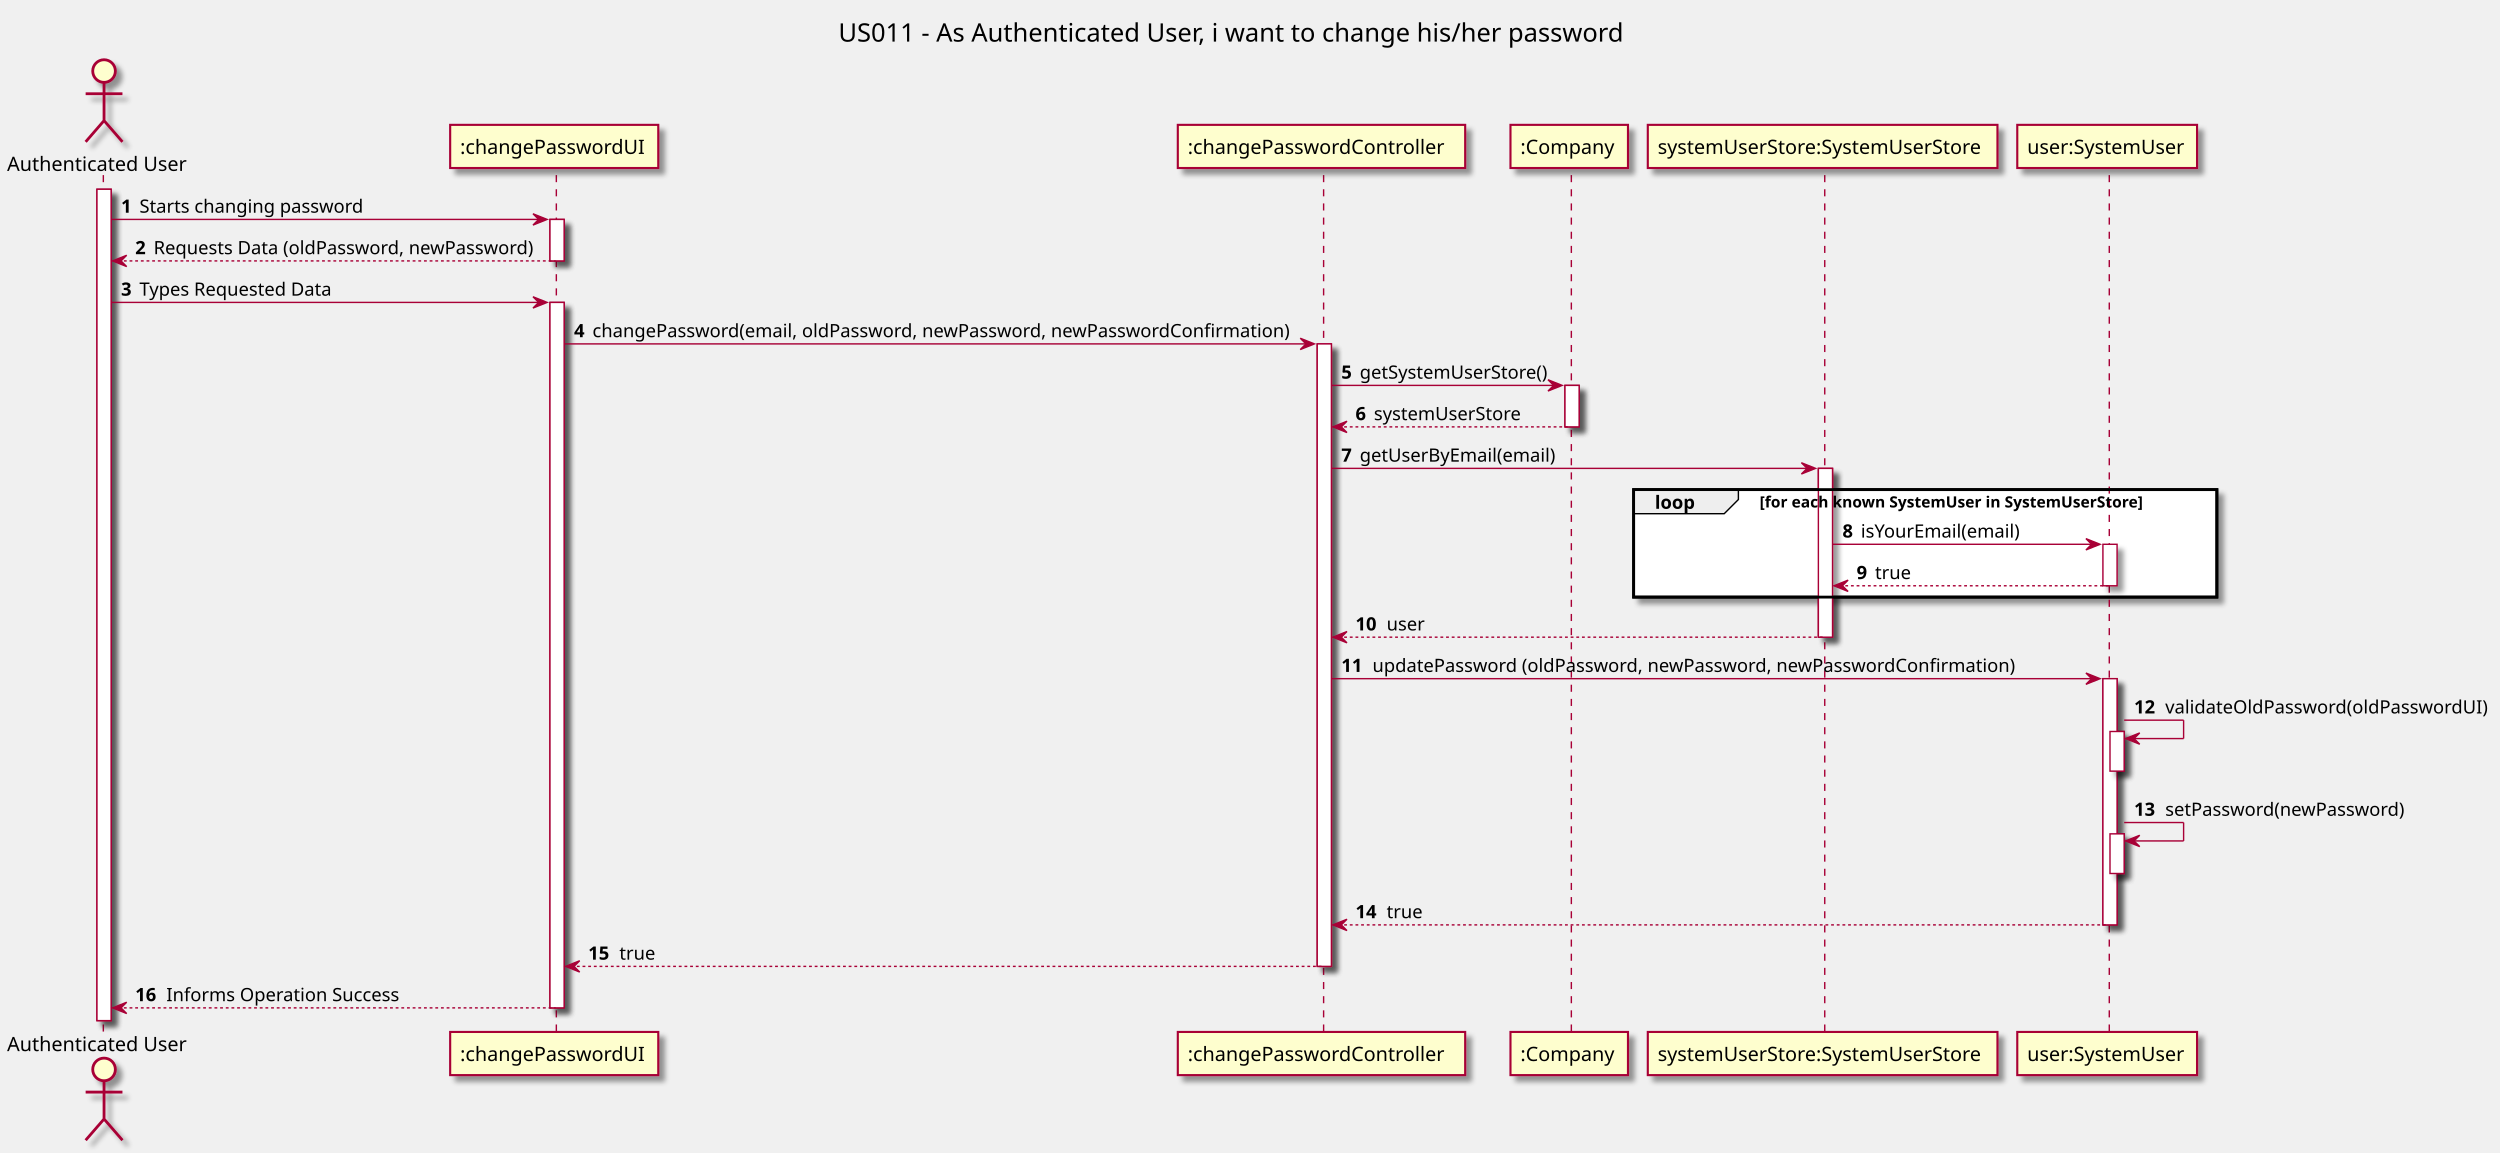
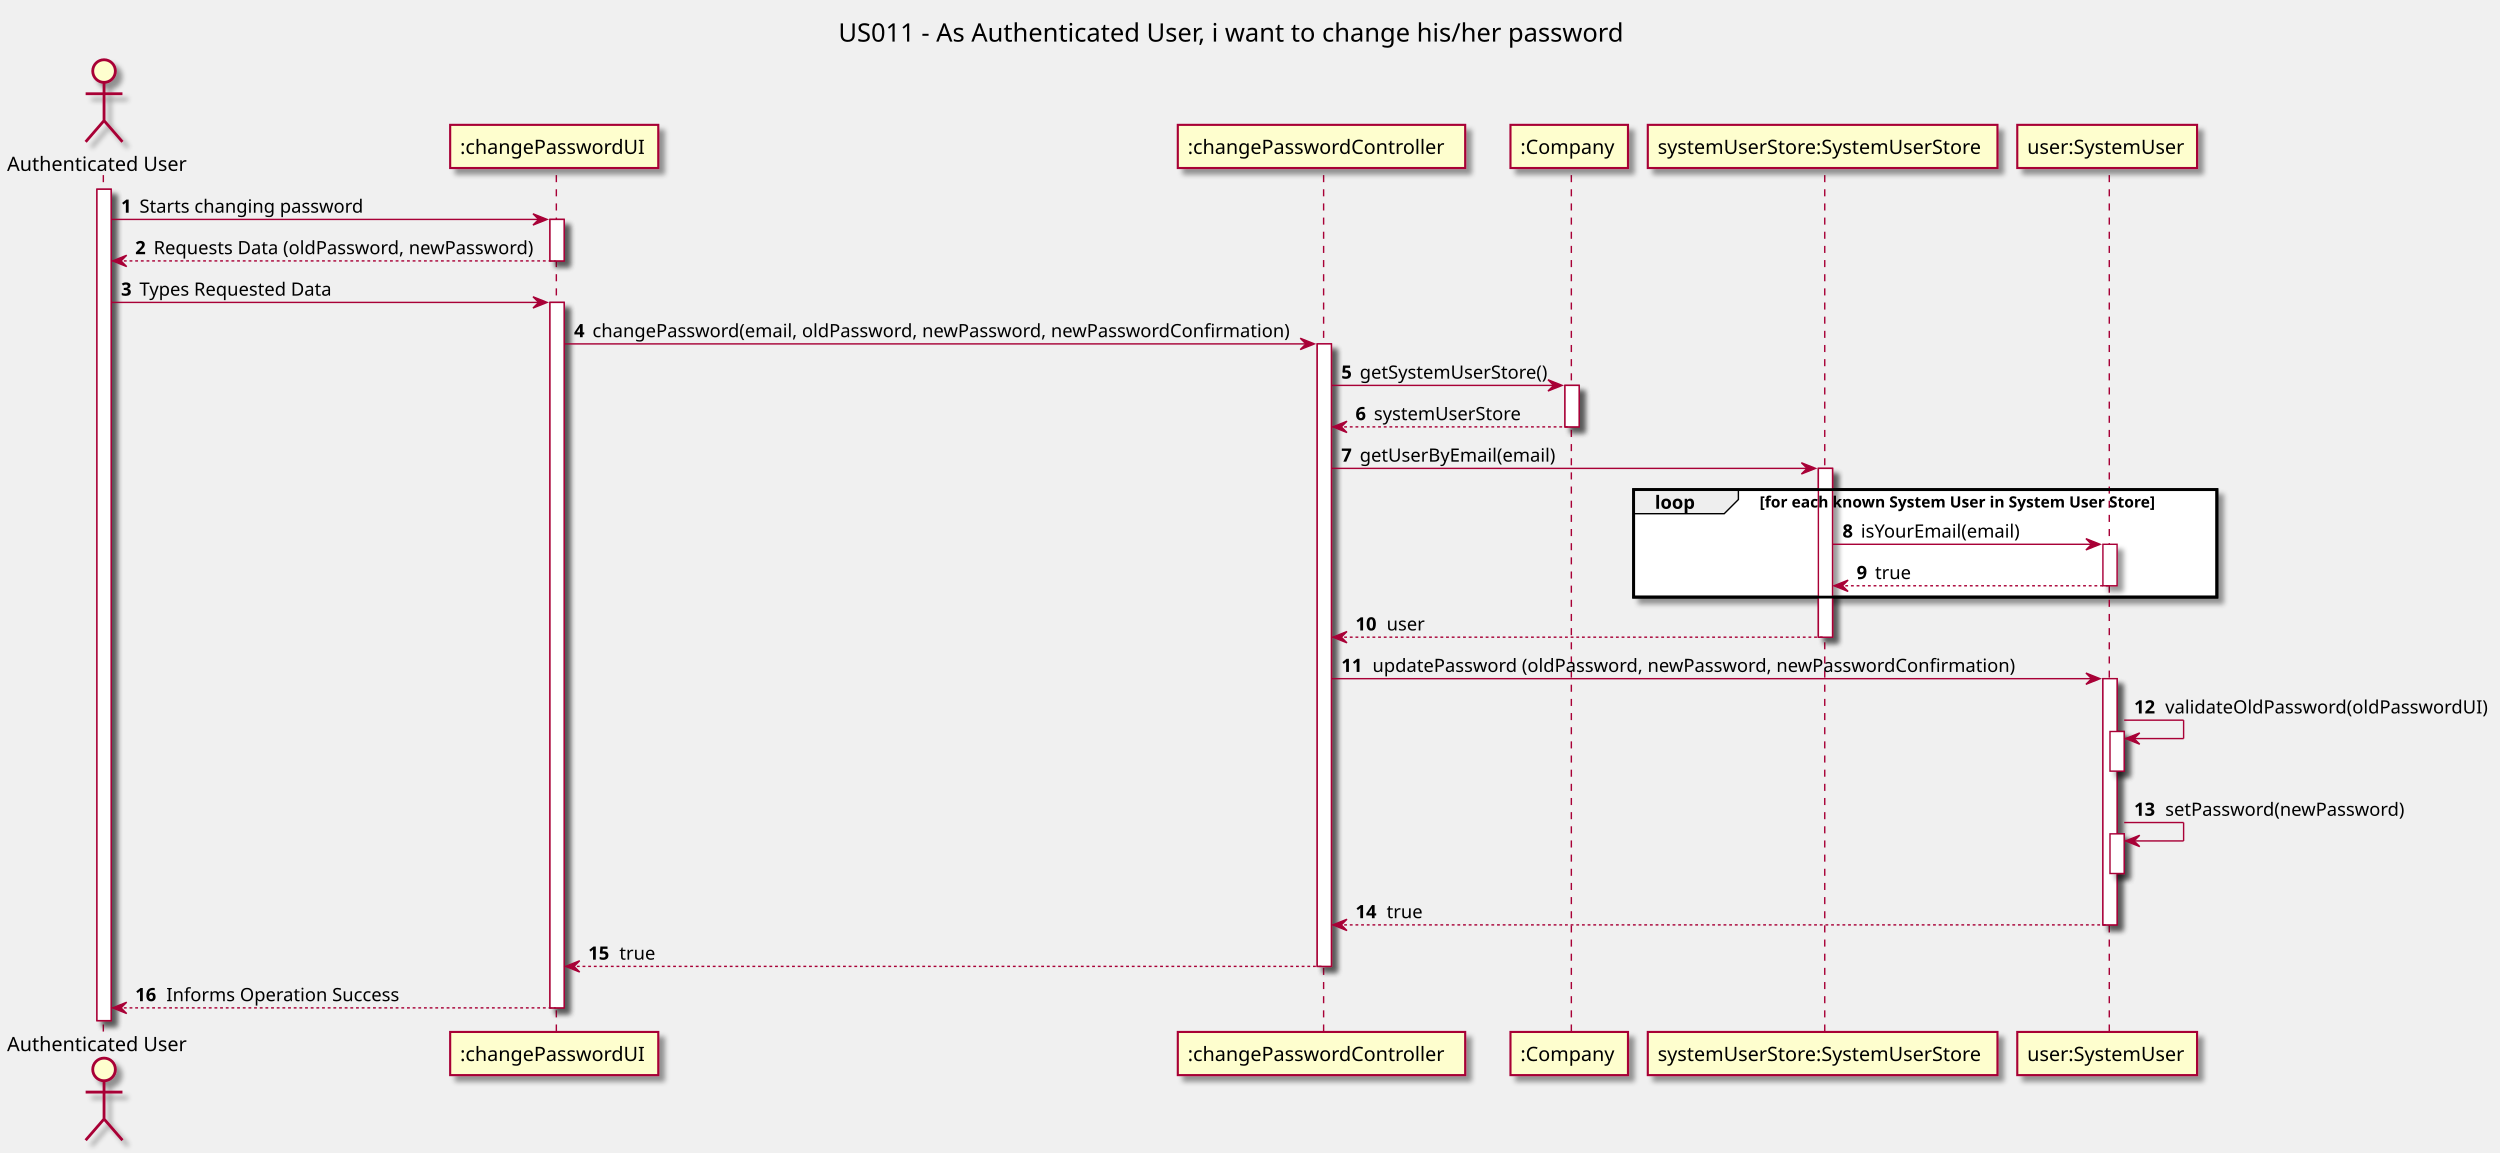
<svg xmlns="http://www.w3.org/2000/svg" contentScriptType="application/ecmascript" contentStyleType="text/css" height="814px" preserveAspectRatio="none" style="width:1766px;height:814px;background:#FFFFFF;" version="1.1" viewBox="0 0 1766 814" width="1766px" zoomAndPan="magnify">
  <defs>
-     <filter height="300%" id="fi2623xw8ea6c" width="300%" x="-1" y="-1">
+     <filter height="300%" id="f10n5l7jjta4xn" width="300%" x="-1" y="-1">
      <feGaussianBlur result="blurOut" stdDeviation="2.0" />
      <feColorMatrix in="blurOut" result="blurOut2" type="matrix" values="0 0 0 0 0 0 0 0 0 0 0 0 0 0 0 0 0 0 .4 0" />
      <feOffset dx="4.0" dy="4.0" in="blurOut2" result="blurOut3" />
      <feBlend in="SourceGraphic" in2="blurOut3" mode="normal" />
    </filter>
  </defs>
  <g>
    <text fill="#000000" font-family="sans-serif" font-size="18" lengthAdjust="spacing" textLength="582" x="592.25" y="29.402">US011 - As Authenticated User, i want to change his/her password</text>
-     <rect fill="#FFFFFF" filter="url(#fi2623xw8ea6c)" height="587.279" style="stroke:#A80036;stroke-width:1.0;" width="10" x="68.5" y="133.688" />
-     <rect fill="#FFFFFF" filter="url(#fi2623xw8ea6c)" height="29.311" style="stroke:#A80036;stroke-width:1.0;" width="10" x="388.5" y="154.998" />
-     <rect fill="#FFFFFF" filter="url(#fi2623xw8ea6c)" height="498.348" style="stroke:#A80036;stroke-width:1.0;" width="10" x="388.5" y="213.619" />
-     <rect fill="#FFFFFF" filter="url(#fi2623xw8ea6c)" height="439.727" style="stroke:#A80036;stroke-width:1.0;" width="10" x="930.5" y="242.93" />
-     <rect fill="#FFFFFF" filter="url(#fi2623xw8ea6c)" height="29.311" style="stroke:#A80036;stroke-width:1.0;" width="10" x="1105.5" y="272.24" />
-     <rect fill="#FFFFFF" filter="url(#fi2623xw8ea6c)" height="119.242" style="stroke:#A80036;stroke-width:1.0;" width="10" x="1284.5" y="330.861" />
-     <rect fill="#FFFFFF" filter="url(#fi2623xw8ea6c)" height="29.311" style="stroke:#A80036;stroke-width:1.0;" width="10" x="1485.5" y="384.482" />
-     <rect fill="#FFFFFF" filter="url(#fi2623xw8ea6c)" height="173.932" style="stroke:#A80036;stroke-width:1.0;" width="10" x="1485.5" y="479.414" />
-     <rect fill="#FFFFFF" filter="url(#fi2623xw8ea6c)" height="28" style="stroke:#A80036;stroke-width:1.0;" width="10" x="1490.5" y="516.725" />
-     <rect fill="#FFFFFF" filter="url(#fi2623xw8ea6c)" height="28" style="stroke:#A80036;stroke-width:1.0;" width="10" x="1490.5" y="589.035" />
-     <rect fill="#FFFFFF" filter="url(#fi2623xw8ea6c)" height="75.932" style="stroke:#000000;stroke-width:2.0;" width="412" x="1154" y="345.861" />
+     <rect fill="#FFFFFF" filter="url(#f10n5l7jjta4xn)" height="587.279" style="stroke:#A80036;stroke-width:1.0;" width="10" x="68.5" y="133.688" />
+     <rect fill="#FFFFFF" filter="url(#f10n5l7jjta4xn)" height="29.311" style="stroke:#A80036;stroke-width:1.0;" width="10" x="388.5" y="154.998" />
+     <rect fill="#FFFFFF" filter="url(#f10n5l7jjta4xn)" height="498.348" style="stroke:#A80036;stroke-width:1.0;" width="10" x="388.5" y="213.619" />
+     <rect fill="#FFFFFF" filter="url(#f10n5l7jjta4xn)" height="439.727" style="stroke:#A80036;stroke-width:1.0;" width="10" x="930.5" y="242.93" />
+     <rect fill="#FFFFFF" filter="url(#f10n5l7jjta4xn)" height="29.311" style="stroke:#A80036;stroke-width:1.0;" width="10" x="1105.5" y="272.24" />
+     <rect fill="#FFFFFF" filter="url(#f10n5l7jjta4xn)" height="119.242" style="stroke:#A80036;stroke-width:1.0;" width="10" x="1284.5" y="330.861" />
+     <rect fill="#FFFFFF" filter="url(#f10n5l7jjta4xn)" height="29.311" style="stroke:#A80036;stroke-width:1.0;" width="10" x="1485.5" y="384.482" />
+     <rect fill="#FFFFFF" filter="url(#f10n5l7jjta4xn)" height="173.932" style="stroke:#A80036;stroke-width:1.0;" width="10" x="1485.5" y="479.414" />
+     <rect fill="#FFFFFF" filter="url(#f10n5l7jjta4xn)" height="28" style="stroke:#A80036;stroke-width:1.0;" width="10" x="1490.5" y="516.725" />
+     <rect fill="#FFFFFF" filter="url(#f10n5l7jjta4xn)" height="28" style="stroke:#A80036;stroke-width:1.0;" width="10" x="1490.5" y="589.035" />
+     <rect fill="#FFFFFF" filter="url(#f10n5l7jjta4xn)" height="75.932" style="stroke:#000000;stroke-width:2.0;" width="412" x="1154" y="345.861" />
    <line style="stroke:#A80036;stroke-width:1.0;stroke-dasharray:5.0,5.0;" x1="73" x2="73" y1="123.688" y2="729.967" />
    <line style="stroke:#A80036;stroke-width:1.0;stroke-dasharray:5.0,5.0;" x1="393" x2="393" y1="123.688" y2="729.967" />
    <line style="stroke:#A80036;stroke-width:1.0;stroke-dasharray:5.0,5.0;" x1="935" x2="935" y1="123.688" y2="729.967" />
    <line style="stroke:#A80036;stroke-width:1.0;stroke-dasharray:5.0,5.0;" x1="1110" x2="1110" y1="123.688" y2="729.967" />
    <line style="stroke:#A80036;stroke-width:1.0;stroke-dasharray:5.0,5.0;" x1="1289" x2="1289" y1="123.688" y2="729.967" />
    <line style="stroke:#A80036;stroke-width:1.0;stroke-dasharray:5.0,5.0;" x1="1490" x2="1490" y1="123.688" y2="729.967" />
    <text fill="#000000" font-family="sans-serif" font-size="14" lengthAdjust="spacing" textLength="131" x="5" y="120.734">Authenticated User</text>
-     <ellipse cx="73.5" cy="50.199" fill="#FEFECE" filter="url(#fi2623xw8ea6c)" rx="8" ry="8" style="stroke:#A80036;stroke-width:2.0;" />
-     <path d="M73.5,58.199 L73.5,85.199 M60.5,66.199 L86.5,66.199 M73.5,85.199 L60.5,100.199 M73.5,85.199 L86.5,100.199 " fill="none" filter="url(#fi2623xw8ea6c)" style="stroke:#A80036;stroke-width:2.0;" />
+     <ellipse cx="73.5" cy="50.199" fill="#FEFECE" filter="url(#f10n5l7jjta4xn)" rx="8" ry="8" style="stroke:#A80036;stroke-width:2.0;" />
+     <path d="M73.5,58.199 L73.5,85.199 M60.5,66.199 L86.5,66.199 M73.5,85.199 L60.5,100.199 M73.5,85.199 L86.5,100.199 " fill="none" filter="url(#f10n5l7jjta4xn)" style="stroke:#A80036;stroke-width:2.0;" />
    <text fill="#000000" font-family="sans-serif" font-size="14" lengthAdjust="spacing" textLength="131" x="5" y="742.502">Authenticated User</text>
-     <ellipse cx="73.5" cy="755.455" fill="#FEFECE" filter="url(#fi2623xw8ea6c)" rx="8" ry="8" style="stroke:#A80036;stroke-width:2.0;" />
-     <path d="M73.5,763.455 L73.5,790.455 M60.5,771.455 L86.5,771.455 M73.5,790.455 L60.5,805.455 M73.5,790.455 L86.5,805.455 " fill="none" filter="url(#fi2623xw8ea6c)" style="stroke:#A80036;stroke-width:2.0;" />
-     <rect fill="#FEFECE" filter="url(#fi2623xw8ea6c)" height="30.488" style="stroke:#A80036;stroke-width:1.5;" width="147" x="318" y="88.199" />
+     <ellipse cx="73.5" cy="755.455" fill="#FEFECE" filter="url(#f10n5l7jjta4xn)" rx="8" ry="8" style="stroke:#A80036;stroke-width:2.0;" />
+     <path d="M73.5,763.455 L73.5,790.455 M60.5,771.455 L86.5,771.455 M73.5,790.455 L60.5,805.455 M73.5,790.455 L86.5,805.455 " fill="none" filter="url(#f10n5l7jjta4xn)" style="stroke:#A80036;stroke-width:2.0;" />
+     <rect fill="#FEFECE" filter="url(#f10n5l7jjta4xn)" height="30.488" style="stroke:#A80036;stroke-width:1.5;" width="147" x="318" y="88.199" />
    <text fill="#000000" font-family="sans-serif" font-size="14" lengthAdjust="spacing" textLength="133" x="325" y="108.734">:changePasswordUI</text>
-     <rect fill="#FEFECE" filter="url(#fi2623xw8ea6c)" height="30.488" style="stroke:#A80036;stroke-width:1.5;" width="147" x="318" y="728.967" />
+     <rect fill="#FEFECE" filter="url(#f10n5l7jjta4xn)" height="30.488" style="stroke:#A80036;stroke-width:1.5;" width="147" x="318" y="728.967" />
    <text fill="#000000" font-family="sans-serif" font-size="14" lengthAdjust="spacing" textLength="133" x="325" y="749.502">:changePasswordUI</text>
-     <rect fill="#FEFECE" filter="url(#fi2623xw8ea6c)" height="30.488" style="stroke:#A80036;stroke-width:1.5;" width="203" x="832" y="88.199" />
+     <rect fill="#FEFECE" filter="url(#f10n5l7jjta4xn)" height="30.488" style="stroke:#A80036;stroke-width:1.5;" width="203" x="832" y="88.199" />
    <text fill="#000000" font-family="sans-serif" font-size="14" lengthAdjust="spacing" textLength="189" x="839" y="108.734">:changePasswordController</text>
-     <rect fill="#FEFECE" filter="url(#fi2623xw8ea6c)" height="30.488" style="stroke:#A80036;stroke-width:1.5;" width="203" x="832" y="728.967" />
+     <rect fill="#FEFECE" filter="url(#f10n5l7jjta4xn)" height="30.488" style="stroke:#A80036;stroke-width:1.5;" width="203" x="832" y="728.967" />
    <text fill="#000000" font-family="sans-serif" font-size="14" lengthAdjust="spacing" textLength="189" x="839" y="749.502">:changePasswordController</text>
-     <rect fill="#FEFECE" filter="url(#fi2623xw8ea6c)" height="30.488" style="stroke:#A80036;stroke-width:1.5;" width="83" x="1067" y="88.199" />
+     <rect fill="#FEFECE" filter="url(#f10n5l7jjta4xn)" height="30.488" style="stroke:#A80036;stroke-width:1.5;" width="83" x="1067" y="88.199" />
    <text fill="#000000" font-family="sans-serif" font-size="14" lengthAdjust="spacing" textLength="69" x="1074" y="108.734">:Company</text>
-     <rect fill="#FEFECE" filter="url(#fi2623xw8ea6c)" height="30.488" style="stroke:#A80036;stroke-width:1.5;" width="83" x="1067" y="728.967" />
+     <rect fill="#FEFECE" filter="url(#f10n5l7jjta4xn)" height="30.488" style="stroke:#A80036;stroke-width:1.5;" width="83" x="1067" y="728.967" />
    <text fill="#000000" font-family="sans-serif" font-size="14" lengthAdjust="spacing" textLength="69" x="1074" y="749.502">:Company</text>
-     <rect fill="#FEFECE" filter="url(#fi2623xw8ea6c)" height="30.488" style="stroke:#A80036;stroke-width:1.5;" width="247" x="1164" y="88.199" />
+     <rect fill="#FEFECE" filter="url(#f10n5l7jjta4xn)" height="30.488" style="stroke:#A80036;stroke-width:1.5;" width="247" x="1164" y="88.199" />
    <text fill="#000000" font-family="sans-serif" font-size="14" lengthAdjust="spacing" textLength="233" x="1171" y="108.734">systemUserStore:SystemUserStore</text>
-     <rect fill="#FEFECE" filter="url(#fi2623xw8ea6c)" height="30.488" style="stroke:#A80036;stroke-width:1.5;" width="247" x="1164" y="728.967" />
+     <rect fill="#FEFECE" filter="url(#f10n5l7jjta4xn)" height="30.488" style="stroke:#A80036;stroke-width:1.5;" width="247" x="1164" y="728.967" />
    <text fill="#000000" font-family="sans-serif" font-size="14" lengthAdjust="spacing" textLength="233" x="1171" y="749.502">systemUserStore:SystemUserStore</text>
-     <rect fill="#FEFECE" filter="url(#fi2623xw8ea6c)" height="30.488" style="stroke:#A80036;stroke-width:1.5;" width="127" x="1425" y="88.199" />
+     <rect fill="#FEFECE" filter="url(#f10n5l7jjta4xn)" height="30.488" style="stroke:#A80036;stroke-width:1.5;" width="127" x="1425" y="88.199" />
    <text fill="#000000" font-family="sans-serif" font-size="14" lengthAdjust="spacing" textLength="113" x="1432" y="108.734">user:SystemUser</text>
-     <rect fill="#FEFECE" filter="url(#fi2623xw8ea6c)" height="30.488" style="stroke:#A80036;stroke-width:1.5;" width="127" x="1425" y="728.967" />
+     <rect fill="#FEFECE" filter="url(#f10n5l7jjta4xn)" height="30.488" style="stroke:#A80036;stroke-width:1.5;" width="127" x="1425" y="728.967" />
    <text fill="#000000" font-family="sans-serif" font-size="14" lengthAdjust="spacing" textLength="113" x="1432" y="749.502">user:SystemUser</text>
-     <rect fill="#FFFFFF" filter="url(#fi2623xw8ea6c)" height="587.279" style="stroke:#A80036;stroke-width:1.0;" width="10" x="68.5" y="133.688" />
-     <rect fill="#FFFFFF" filter="url(#fi2623xw8ea6c)" height="29.311" style="stroke:#A80036;stroke-width:1.0;" width="10" x="388.5" y="154.998" />
-     <rect fill="#FFFFFF" filter="url(#fi2623xw8ea6c)" height="498.348" style="stroke:#A80036;stroke-width:1.0;" width="10" x="388.5" y="213.619" />
-     <rect fill="#FFFFFF" filter="url(#fi2623xw8ea6c)" height="439.727" style="stroke:#A80036;stroke-width:1.0;" width="10" x="930.5" y="242.93" />
-     <rect fill="#FFFFFF" filter="url(#fi2623xw8ea6c)" height="29.311" style="stroke:#A80036;stroke-width:1.0;" width="10" x="1105.5" y="272.24" />
-     <rect fill="#FFFFFF" filter="url(#fi2623xw8ea6c)" height="119.242" style="stroke:#A80036;stroke-width:1.0;" width="10" x="1284.5" y="330.861" />
-     <rect fill="#FFFFFF" filter="url(#fi2623xw8ea6c)" height="29.311" style="stroke:#A80036;stroke-width:1.0;" width="10" x="1485.5" y="384.482" />
-     <rect fill="#FFFFFF" filter="url(#fi2623xw8ea6c)" height="173.932" style="stroke:#A80036;stroke-width:1.0;" width="10" x="1485.5" y="479.414" />
-     <rect fill="#FFFFFF" filter="url(#fi2623xw8ea6c)" height="28" style="stroke:#A80036;stroke-width:1.0;" width="10" x="1490.5" y="516.725" />
-     <rect fill="#FFFFFF" filter="url(#fi2623xw8ea6c)" height="28" style="stroke:#A80036;stroke-width:1.0;" width="10" x="1490.5" y="589.035" />
+     <rect fill="#FFFFFF" filter="url(#f10n5l7jjta4xn)" height="587.279" style="stroke:#A80036;stroke-width:1.0;" width="10" x="68.5" y="133.688" />
+     <rect fill="#FFFFFF" filter="url(#f10n5l7jjta4xn)" height="29.311" style="stroke:#A80036;stroke-width:1.0;" width="10" x="388.5" y="154.998" />
+     <rect fill="#FFFFFF" filter="url(#f10n5l7jjta4xn)" height="498.348" style="stroke:#A80036;stroke-width:1.0;" width="10" x="388.5" y="213.619" />
+     <rect fill="#FFFFFF" filter="url(#f10n5l7jjta4xn)" height="439.727" style="stroke:#A80036;stroke-width:1.0;" width="10" x="930.5" y="242.93" />
+     <rect fill="#FFFFFF" filter="url(#f10n5l7jjta4xn)" height="29.311" style="stroke:#A80036;stroke-width:1.0;" width="10" x="1105.5" y="272.24" />
+     <rect fill="#FFFFFF" filter="url(#f10n5l7jjta4xn)" height="119.242" style="stroke:#A80036;stroke-width:1.0;" width="10" x="1284.5" y="330.861" />
+     <rect fill="#FFFFFF" filter="url(#f10n5l7jjta4xn)" height="29.311" style="stroke:#A80036;stroke-width:1.0;" width="10" x="1485.5" y="384.482" />
+     <rect fill="#FFFFFF" filter="url(#f10n5l7jjta4xn)" height="173.932" style="stroke:#A80036;stroke-width:1.0;" width="10" x="1485.5" y="479.414" />
+     <rect fill="#FFFFFF" filter="url(#f10n5l7jjta4xn)" height="28" style="stroke:#A80036;stroke-width:1.0;" width="10" x="1490.5" y="516.725" />
+     <rect fill="#FFFFFF" filter="url(#f10n5l7jjta4xn)" height="28" style="stroke:#A80036;stroke-width:1.0;" width="10" x="1490.5" y="589.035" />
    <polygon fill="#A80036" points="376.5,150.998,386.5,154.998,376.5,158.998,380.5,154.998" style="stroke:#A80036;stroke-width:1.0;" />
    <line style="stroke:#A80036;stroke-width:1.0;" x1="78.5" x2="382.5" y1="154.998" y2="154.998" />
    <text fill="#000000" font-family="sans-serif" font-size="13" font-weight="bold" lengthAdjust="spacing" textLength="9" x="85.5" y="150.256">1</text>
    <text fill="#000000" font-family="sans-serif" font-size="13" lengthAdjust="spacing" textLength="162" x="98.5" y="150.256">Starts changing password</text>
    <polygon fill="#A80036" points="89.5,180.309,79.5,184.309,89.5,188.309,85.5,184.309" style="stroke:#A80036;stroke-width:1.0;" />
    <line style="stroke:#A80036;stroke-width:1.0;stroke-dasharray:2.0,2.0;" x1="83.5" x2="392.5" y1="184.309" y2="184.309" />
    <text fill="#000000" font-family="sans-serif" font-size="13" font-weight="bold" lengthAdjust="spacing" textLength="9" x="95.5" y="179.566">2</text>
    <text fill="#000000" font-family="sans-serif" font-size="13" lengthAdjust="spacing" textLength="273" x="108.5" y="179.566">Requests Data (oldPassword, newPassword)</text>
    <polygon fill="#A80036" points="376.5,209.619,386.5,213.619,376.5,217.619,380.5,213.619" style="stroke:#A80036;stroke-width:1.0;" />
    <line style="stroke:#A80036;stroke-width:1.0;" x1="78.5" x2="382.5" y1="213.619" y2="213.619" />
    <text fill="#000000" font-family="sans-serif" font-size="13" font-weight="bold" lengthAdjust="spacing" textLength="9" x="85.5" y="208.877">3</text>
    <text fill="#000000" font-family="sans-serif" font-size="13" lengthAdjust="spacing" textLength="139" x="98.5" y="208.877">Types Requested Data</text>
    <polygon fill="#A80036" points="918.5,238.93,928.5,242.93,918.5,246.93,922.5,242.93" style="stroke:#A80036;stroke-width:1.0;" />
    <line style="stroke:#A80036;stroke-width:1.0;" x1="398.5" x2="924.5" y1="242.93" y2="242.93" />
    <text fill="#000000" font-family="sans-serif" font-size="13" font-weight="bold" lengthAdjust="spacing" textLength="9" x="405.5" y="238.188">4</text>
    <text fill="#000000" font-family="sans-serif" font-size="13" lengthAdjust="spacing" textLength="500" x="418.5" y="238.188">changePassword(email, oldPassword, newPassword, newPasswordConfirmation)</text>
    <polygon fill="#A80036" points="1093.5,268.24,1103.5,272.24,1093.5,276.24,1097.5,272.24" style="stroke:#A80036;stroke-width:1.0;" />
    <line style="stroke:#A80036;stroke-width:1.0;" x1="940.5" x2="1099.5" y1="272.24" y2="272.24" />
    <text fill="#000000" font-family="sans-serif" font-size="13" font-weight="bold" lengthAdjust="spacing" textLength="9" x="947.5" y="267.498">5</text>
    <text fill="#000000" font-family="sans-serif" font-size="13" lengthAdjust="spacing" textLength="133" x="960.5" y="267.498">getSystemUserStore()</text>
    <polygon fill="#A80036" points="951.5,297.551,941.5,301.551,951.5,305.551,947.5,301.551" style="stroke:#A80036;stroke-width:1.0;" />
    <line style="stroke:#A80036;stroke-width:1.0;stroke-dasharray:2.0,2.0;" x1="945.5" x2="1109.5" y1="301.551" y2="301.551" />
    <text fill="#000000" font-family="sans-serif" font-size="13" font-weight="bold" lengthAdjust="spacing" textLength="9" x="957.5" y="296.809">6</text>
    <text fill="#000000" font-family="sans-serif" font-size="13" lengthAdjust="spacing" textLength="105" x="970.5" y="296.809">systemUserStore</text>
    <polygon fill="#A80036" points="1272.5,326.861,1282.5,330.861,1272.5,334.861,1276.5,330.861" style="stroke:#A80036;stroke-width:1.0;" />
    <line style="stroke:#A80036;stroke-width:1.0;" x1="940.5" x2="1278.5" y1="330.861" y2="330.861" />
    <text fill="#000000" font-family="sans-serif" font-size="13" font-weight="bold" lengthAdjust="spacing" textLength="9" x="947.5" y="326.119">7</text>
    <text fill="#000000" font-family="sans-serif" font-size="13" lengthAdjust="spacing" textLength="138" x="960.5" y="326.119">getUserByEmail(email)</text>
    <path d="M1154,345.861 L1228,345.861 L1228,352.861 L1218,362.861 L1154,362.861 L1154,345.861 " fill="#EEEEEE" style="stroke:#000000;stroke-width:1.0;" />
    <rect fill="none" height="75.932" style="stroke:#000000;stroke-width:2.0;" width="412" x="1154" y="345.861" />
    <text fill="#000000" font-family="sans-serif" font-size="13" font-weight="bold" lengthAdjust="spacing" textLength="29" x="1169" y="359.43">loop</text>
-     <text fill="#000000" font-family="sans-serif" font-size="11" font-weight="bold" lengthAdjust="spacing" textLength="274" x="1243" y="358.496">[for each known SystemUser in SystemUserStore]</text>
+     <text fill="#000000" font-family="sans-serif" font-size="11" font-weight="bold" lengthAdjust="spacing" textLength="286" x="1243" y="358.496">[for each known System User in System User Store]</text>
    <polygon fill="#A80036" points="1473.5,380.482,1483.5,384.482,1473.5,388.482,1477.5,384.482" style="stroke:#A80036;stroke-width:1.0;" />
    <line style="stroke:#A80036;stroke-width:1.0;" x1="1294.5" x2="1479.5" y1="384.482" y2="384.482" />
    <text fill="#000000" font-family="sans-serif" font-size="13" font-weight="bold" lengthAdjust="spacing" textLength="9" x="1301.5" y="379.74">8</text>
    <text fill="#000000" font-family="sans-serif" font-size="13" lengthAdjust="spacing" textLength="116" x="1314.5" y="379.74">isYourEmail(email)</text>
    <polygon fill="#A80036" points="1305.5,409.793,1295.5,413.793,1305.5,417.793,1301.5,413.793" style="stroke:#A80036;stroke-width:1.0;" />
    <line style="stroke:#A80036;stroke-width:1.0;stroke-dasharray:2.0,2.0;" x1="1299.5" x2="1489.5" y1="413.793" y2="413.793" />
    <text fill="#000000" font-family="sans-serif" font-size="13" font-weight="bold" lengthAdjust="spacing" textLength="9" x="1311.5" y="409.051">9</text>
    <text fill="#000000" font-family="sans-serif" font-size="13" lengthAdjust="spacing" textLength="25" x="1324.5" y="409.051">true</text>
    <polygon fill="#A80036" points="951.5,446.103,941.5,450.103,951.5,454.103,947.5,450.103" style="stroke:#A80036;stroke-width:1.0;" />
    <line style="stroke:#A80036;stroke-width:1.0;stroke-dasharray:2.0,2.0;" x1="945.5" x2="1288.5" y1="450.103" y2="450.103" />
    <text fill="#000000" font-family="sans-serif" font-size="13" font-weight="bold" lengthAdjust="spacing" textLength="18" x="957.5" y="445.361">10</text>
    <text fill="#000000" font-family="sans-serif" font-size="13" lengthAdjust="spacing" textLength="27" x="979.5" y="445.361">user</text>
    <polygon fill="#A80036" points="1473.5,475.414,1483.5,479.414,1473.5,483.414,1477.5,479.414" style="stroke:#A80036;stroke-width:1.0;" />
    <line style="stroke:#A80036;stroke-width:1.0;" x1="940.5" x2="1479.5" y1="479.414" y2="479.414" />
    <text fill="#000000" font-family="sans-serif" font-size="13" font-weight="bold" lengthAdjust="spacing" textLength="18" x="947.5" y="474.672">11</text>
    <text fill="#000000" font-family="sans-serif" font-size="13" lengthAdjust="spacing" textLength="460" x="969.5" y="474.672">updatePassword (oldPassword, newPassword, newPasswordConfirmation)</text>
    <line style="stroke:#A80036;stroke-width:1.0;" x1="1500.5" x2="1542.5" y1="508.725" y2="508.725" />
    <line style="stroke:#A80036;stroke-width:1.0;" x1="1542.5" x2="1542.5" y1="508.725" y2="521.725" />
    <line style="stroke:#A80036;stroke-width:1.0;" x1="1501.5" x2="1542.5" y1="521.725" y2="521.725" />
    <polygon fill="#A80036" points="1511.5,517.725,1501.5,521.725,1511.5,525.725,1507.5,521.725" style="stroke:#A80036;stroke-width:1.0;" />
    <text fill="#000000" font-family="sans-serif" font-size="13" font-weight="bold" lengthAdjust="spacing" textLength="18" x="1507.5" y="503.982">12</text>
    <text fill="#000000" font-family="sans-serif" font-size="13" lengthAdjust="spacing" textLength="230" x="1529.5" y="503.982">validateOldPassword(oldPasswordUI)</text>
    <line style="stroke:#A80036;stroke-width:1.0;" x1="1500.5" x2="1542.5" y1="581.035" y2="581.035" />
    <line style="stroke:#A80036;stroke-width:1.0;" x1="1542.5" x2="1542.5" y1="581.035" y2="594.035" />
    <line style="stroke:#A80036;stroke-width:1.0;" x1="1501.5" x2="1542.5" y1="594.035" y2="594.035" />
    <polygon fill="#A80036" points="1511.5,590.035,1501.5,594.035,1511.5,598.035,1507.5,594.035" style="stroke:#A80036;stroke-width:1.0;" />
    <text fill="#000000" font-family="sans-serif" font-size="13" font-weight="bold" lengthAdjust="spacing" textLength="18" x="1507.5" y="576.293">13</text>
    <text fill="#000000" font-family="sans-serif" font-size="13" lengthAdjust="spacing" textLength="170" x="1529.5" y="576.293">setPassword(newPassword)</text>
    <polygon fill="#A80036" points="951.5,649.346,941.5,653.346,951.5,657.346,947.5,653.346" style="stroke:#A80036;stroke-width:1.0;" />
    <line style="stroke:#A80036;stroke-width:1.0;stroke-dasharray:2.0,2.0;" x1="945.5" x2="1489.5" y1="653.346" y2="653.346" />
    <text fill="#000000" font-family="sans-serif" font-size="13" font-weight="bold" lengthAdjust="spacing" textLength="18" x="957.5" y="648.604">14</text>
    <text fill="#000000" font-family="sans-serif" font-size="13" lengthAdjust="spacing" textLength="25" x="979.5" y="648.604">true</text>
    <polygon fill="#A80036" points="409.5,678.656,399.5,682.656,409.5,686.656,405.5,682.656" style="stroke:#A80036;stroke-width:1.0;" />
    <line style="stroke:#A80036;stroke-width:1.0;stroke-dasharray:2.0,2.0;" x1="403.5" x2="934.5" y1="682.656" y2="682.656" />
    <text fill="#000000" font-family="sans-serif" font-size="13" font-weight="bold" lengthAdjust="spacing" textLength="18" x="415.5" y="677.914">15</text>
    <text fill="#000000" font-family="sans-serif" font-size="13" lengthAdjust="spacing" textLength="25" x="437.5" y="677.914">true</text>
    <polygon fill="#A80036" points="89.5,707.967,79.5,711.967,89.5,715.967,85.5,711.967" style="stroke:#A80036;stroke-width:1.0;" />
    <line style="stroke:#A80036;stroke-width:1.0;stroke-dasharray:2.0,2.0;" x1="83.5" x2="392.5" y1="711.967" y2="711.967" />
    <text fill="#000000" font-family="sans-serif" font-size="13" font-weight="bold" lengthAdjust="spacing" textLength="18" x="95.5" y="707.225">16</text>
    <text fill="#000000" font-family="sans-serif" font-size="13" lengthAdjust="spacing" textLength="169" x="117.5" y="707.225">Informs Operation Success</text>
  </g>
</svg>
